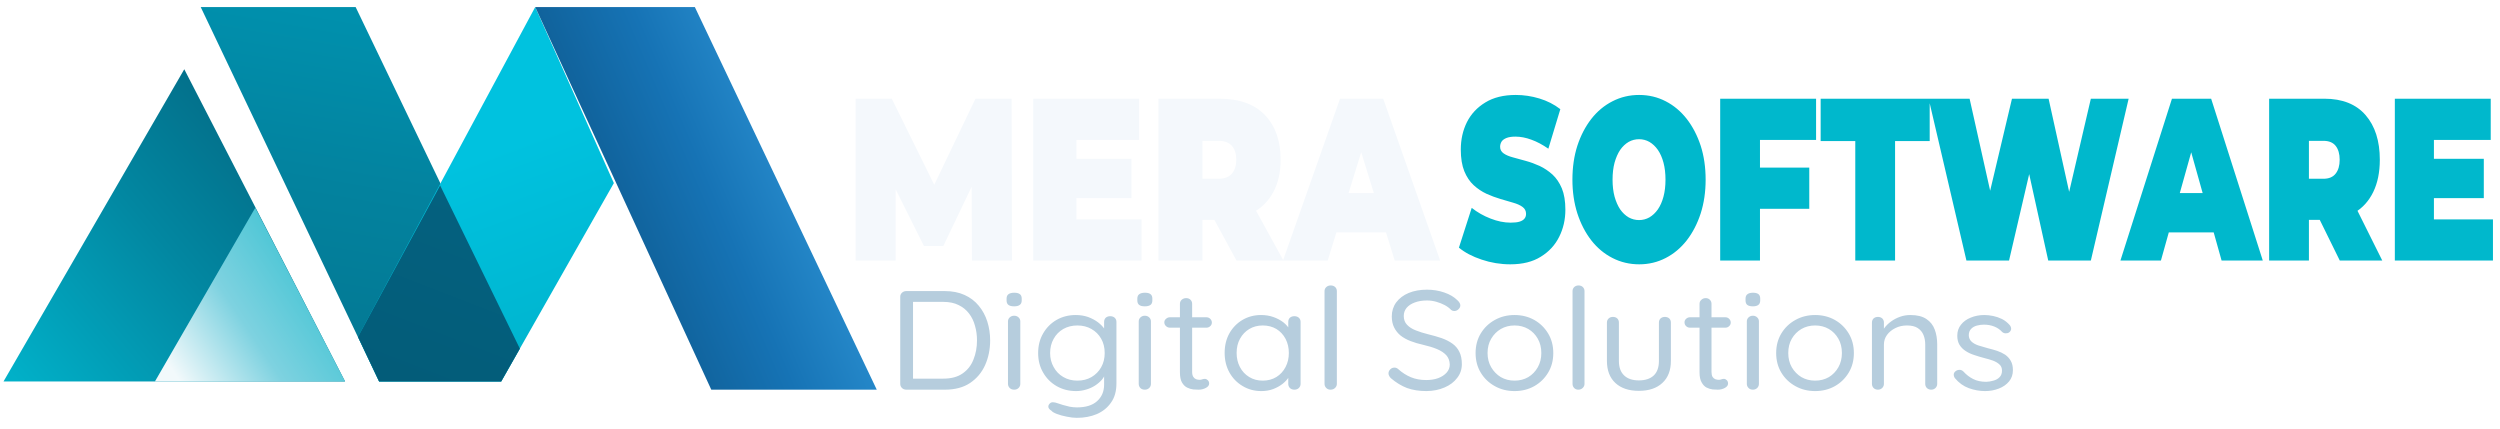
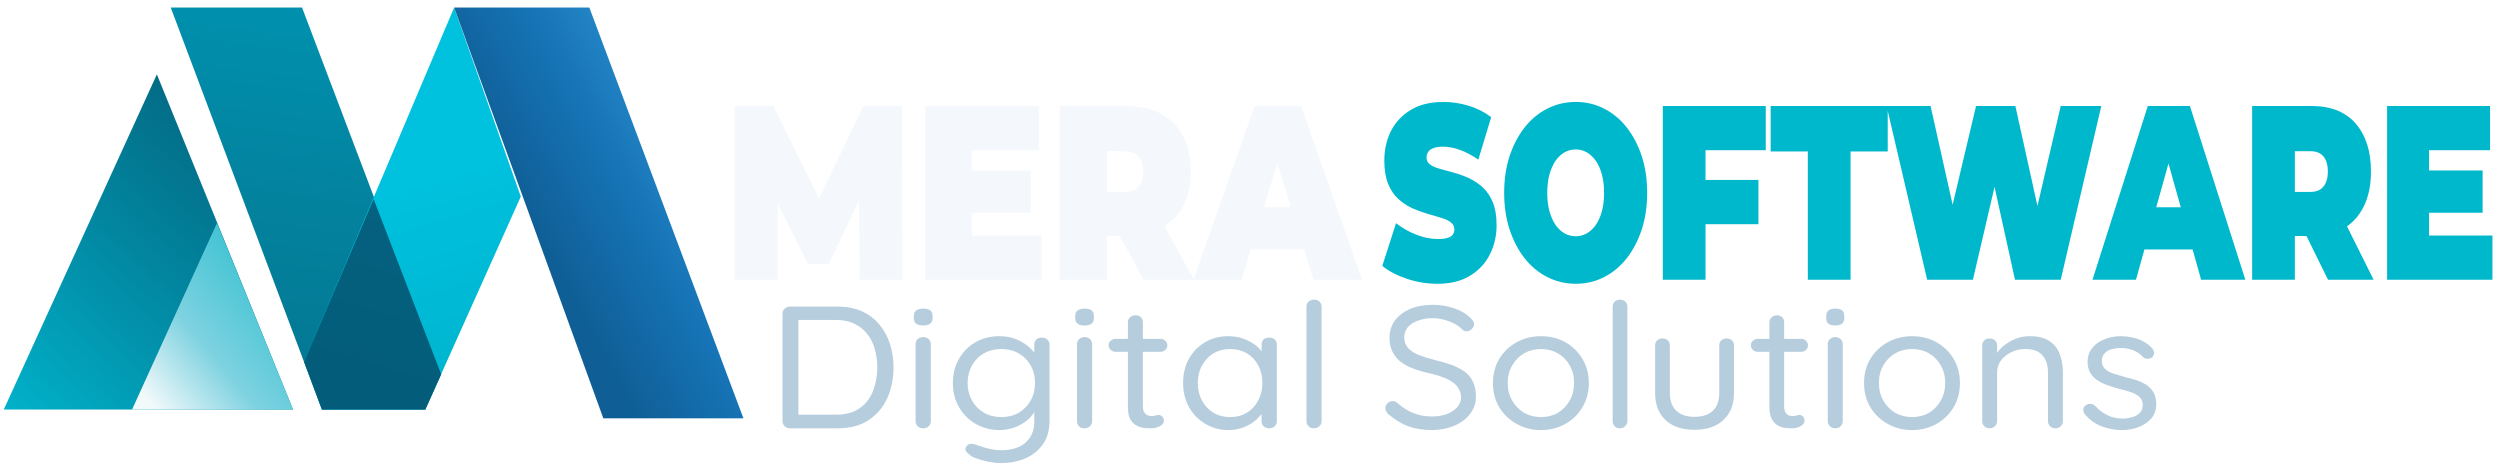
- <svg xmlns="http://www.w3.org/2000/svg" viewBox="0 180 2130 365" role="img" aria-label="Mera Software — Digital Solutions">
+ <svg xmlns="http://www.w3.org/2000/svg" viewBox="0 180 1984 377" role="img" aria-label="Mera Software — Digital Solutions">
  <defs>
-     <linearGradient id="a" gradientUnits="userSpaceOnUse" x1="10" y1="500" x2="250" y2="300">
+     <linearGradient id="a" gradientUnits="userSpaceOnUse" x1="8.5" y1="500" x2="197.9" y2="300">
      <stop offset="0" stop-color="#01b0c8" />
-       <stop offset=".55" stop-color="#0287a1" />
+       <stop offset="0.55" stop-color="#0287a1" />
      <stop offset="1" stop-color="#036a85" />
    </linearGradient>
-     <linearGradient id="p" gradientUnits="userSpaceOnUse" x1="150" y1="500" x2="285" y2="410">
+     <linearGradient id="p" gradientUnits="userSpaceOnUse" x1="119" y1="500" x2="225.5" y2="410">
      <stop offset="0" stop-color="#f2f9fb" />
-       <stop offset=".45" stop-color="#7ed2e0" />
+       <stop offset="0.45" stop-color="#7ed2e0" />
      <stop offset="1" stop-color="#3cc2d2" />
    </linearGradient>
-     <linearGradient id="b" gradientUnits="userSpaceOnUse" x1="300" y1="195" x2="250" y2="480">
+     <linearGradient id="b" gradientUnits="userSpaceOnUse" x1="237.3" y1="195" x2="197.9" y2="480">
      <stop offset="0" stop-color="#0090ad" />
-       <stop offset=".5" stop-color="#03829e" />
+       <stop offset="0.5" stop-color="#03829e" />
      <stop offset="1" stop-color="#037893" />
    </linearGradient>
-     <linearGradient id="c" gradientUnits="userSpaceOnUse" x1="390" y1="320" x2="450" y2="480">
+     <linearGradient id="c" gradientUnits="userSpaceOnUse" x1="308.3" y1="320" x2="355.7" y2="480">
      <stop offset="0" stop-color="#00c2df" />
      <stop offset="1" stop-color="#00b5cf" />
    </linearGradient>
-     <linearGradient id="o" gradientUnits="userSpaceOnUse" x1="390" y1="345" x2="330" y2="500">
+     <linearGradient id="o" gradientUnits="userSpaceOnUse" x1="308.3" y1="345" x2="261" y2="500">
      <stop offset="0" stop-color="#04617f" />
      <stop offset="1" stop-color="#035c79" />
    </linearGradient>
-     <linearGradient id="d" gradientUnits="userSpaceOnUse" x1="470" y1="262" x2="640" y2="190">
+     <linearGradient id="d" gradientUnits="userSpaceOnUse" x1="371.5" y1="262" x2="505.6" y2="190">
      <stop offset="0" stop-color="#0f5f96" />
-       <stop offset=".5" stop-color="#1673b5" />
+       <stop offset="0.5" stop-color="#1673b5" />
      <stop offset="1" stop-color="#2a8fd0" />
    </linearGradient>
  </defs>
-   <polygon points="157,239 3,505 294,505" fill="url(#a)" />
-   <polygon points="217.5,357 132,505 294,505" fill="url(#p)" />
-   <polygon points="171,186 303,186 442.9,477 427,505 323,505" fill="url(#b)" />
-   <polygon points="456,186 305,467 323,505 427,505 523,336" fill="url(#c)" />
-   <polygon points="375,338 305,467 323,505 427,505 442.9,477" fill="url(#o)" />
-   <polygon points="456,186 592,186 747,512 606,512" fill="url(#d)" />
-   <path fill="#f4f8fc" d="M729 402V264.1H759.8L804.2 354.1H788L831.1 264.1H861.9L862.2 402H828.1L827.8 327.9H833.2L803.7 389.6H787.2L756.4 327.9H763.1V402ZM880.3 402V264.1H970.5V299.2H917.1V366.9H972.6V402ZM914.6 348.8V315.3H964V348.8ZM987 402V264.1H1038.9Q1064.4 264.1 1077.8 278.1Q1091.1 292.1 1091.1 316.1Q1091.1 332.1 1084.9 343.6Q1078.7 355.1 1067.4 361.2Q1056 367.3 1040.5 367.3H1007.8L1024.5 348.2V402ZM1053.5 402 1026.2 351.8H1065.9L1093.5 402ZM1024.5 353.3 1007.8 332.3H1038.1Q1045.9 332.3 1049.6 327.9Q1053.3 323.6 1053.3 316.1Q1053.3 308.6 1049.6 304.3Q1045.9 300 1038.1 300H1007.8L1024.5 278.9ZM1093.1 402 1141.7 264.1H1178.5L1227 402H1188.3L1152.5 286.2H1167L1131.2 402ZM1122 378 1131.5 344.5H1182.6L1192.1 378Z" />
-   <path fill="#00b8cc" d="M1286.8 405.2Q1274.2 405.2 1262.4 401.2Q1250.6 397.3 1243 391L1253.9 357.1Q1261.1 362.8 1269.9 366.2Q1278.8 369.7 1287.1 369.7Q1292 369.7 1294.8 368.8Q1297.6 367.9 1298.9 366.2Q1300.2 364.6 1300.2 362.2Q1300.2 358.5 1297.2 356.3Q1294.2 354.1 1289.2 352.7Q1284.2 351.2 1278.3 349.5Q1272.5 347.8 1266.5 345.1Q1260.5 342.3 1255.6 337.8Q1250.6 333.2 1247.6 325.9Q1244.6 318.5 1244.6 307.4Q1244.6 294.6 1249.8 284.1Q1255.1 273.6 1265.5 267.3Q1275.9 260.9 1291.4 260.9Q1301.6 260.9 1311.5 263.9Q1321.5 266.9 1329.4 273L1319.2 306.7Q1311.7 301.5 1304.7 299Q1297.7 296.4 1291.1 296.4Q1286.3 296.4 1283.4 297.6Q1280.5 298.8 1279.3 300.7Q1278.1 302.7 1278.1 305.1Q1278.1 308.6 1281.1 310.7Q1284.1 312.8 1289.1 314.1Q1294 315.5 1300 317.1Q1305.9 318.7 1311.8 321.4Q1317.7 324.2 1322.7 328.7Q1327.6 333.2 1330.7 340.5Q1333.7 347.8 1333.7 358.7Q1333.7 371.3 1328.4 381.8Q1323.2 392.3 1312.8 398.7Q1302.5 405.2 1286.8 405.2ZM1396.6 405.2Q1384.3 405.2 1373.8 399.8Q1363.4 394.5 1355.8 384.8Q1348.2 375 1343.9 361.8Q1339.7 348.6 1339.7 333.1Q1339.7 317.3 1343.9 304.2Q1348.2 291.1 1355.8 281.3Q1363.4 271.6 1373.8 266.3Q1384.3 260.9 1396.5 260.9Q1408.8 260.9 1419.2 266.3Q1429.5 271.6 1437.1 281.3Q1444.7 291.1 1449 304.2Q1453.2 317.3 1453.2 333.1Q1453.2 348.6 1449 361.8Q1444.7 375 1437.1 384.8Q1429.5 394.5 1419.2 399.8Q1408.8 405.2 1396.6 405.2ZM1396.5 367.5Q1401.2 367.5 1405.3 365.2Q1409.4 362.8 1412.5 358.4Q1415.6 353.9 1417.3 347.5Q1419 341.1 1419 333.1Q1419 325 1417.3 318.6Q1415.6 312.2 1412.5 307.7Q1409.4 303.3 1405.3 300.9Q1401.2 298.6 1396.5 298.6Q1391.7 298.6 1387.6 300.9Q1383.5 303.3 1380.4 307.7Q1377.4 312.2 1375.6 318.6Q1373.9 325 1373.9 333.1Q1373.9 341.1 1375.6 347.5Q1377.4 353.9 1380.4 358.4Q1383.5 362.8 1387.6 365.2Q1391.7 367.5 1396.5 367.5ZM1465.6 402V264.1H1547.3V299.2H1499.5V402ZM1497.2 357.9V322.8H1541.5V357.9ZM1580.7 402V300.2H1551.2V264.1H1644.1V300.2H1614.6V402ZM1675.4 402 1643.2 264.1H1678.1L1704.1 380.5H1686.6L1714.2 264.1H1745.4L1771.1 380.5H1754.3L1781.4 264.1H1813.6L1781.4 402H1745.1L1724.1 306.7H1733.9L1711.7 402ZM1806.6 402 1850.5 264.1H1883.9L1927.9 402H1892.8L1860.3 286.2H1873.5L1841.1 402ZM1832.7 378 1841.4 344.5H1887.6L1896.2 378ZM1933.3 402V264.1H1980.3Q2003.4 264.1 2015.5 278.1Q2027.6 292.1 2027.6 316.1Q2027.6 332.1 2022 343.6Q2016.4 355.1 2006.1 361.2Q1995.8 367.3 1981.7 367.3H1952.1L1967.2 348.2V402ZM1993.5 402 1968.8 351.8H2004.7L2029.7 402ZM1967.2 353.3 1952.1 332.3H1979.6Q1986.6 332.3 1990 327.9Q1993.4 323.6 1993.4 316.1Q1993.4 308.6 1990 304.3Q1986.6 300 1979.6 300H1952.1L1967.2 278.9ZM2040.4 402V264.1H2122.1V299.2H2073.7V366.9H2124V402ZM2071.4 348.8V315.3H2116.2V348.8Z" />
-   <path fill="#b6cddd" d="M805 428Q814.5 428 821.8 431.3Q829.1 434.6 833.9 440.5Q838.8 446.4 841.2 454Q843.6 461.6 843.6 470Q843.6 481.5 839.3 491.1Q835 500.6 826.5 506.3Q818 512 805 512H772.2Q770 512 768.5 510.6Q767 509.1 767 507.1V432.8Q767 430.8 768.5 429.4Q770 428 772.2 428ZM803.7 502.6Q813.8 502.6 820.1 498.2Q826.5 493.8 829.4 486.3Q832.4 478.9 832.4 470Q832.4 463.5 830.7 457.6Q829.1 451.6 825.6 447.1Q822.1 442.5 816.7 439.9Q811.3 437.2 803.7 437.2H776.8L777.9 436.3V503.8L777.1 502.6ZM869.3 507.1Q869.3 509.1 867.8 510.6Q866.3 512 864.1 512Q861.7 512 860.3 510.6Q858.8 509.1 858.8 507.1V453.8Q858.8 451.8 860.3 450.4Q861.8 449 864.1 449Q866.3 449 867.8 450.4Q869.3 451.8 869.3 453.8ZM864.1 441Q860.8 441 859.2 439.8Q857.6 438.6 857.6 436V434.4Q857.6 431.8 859.3 430.6Q861 429.4 864.2 429.4Q867.3 429.4 868.9 430.6Q870.5 431.8 870.5 434.4V436Q870.5 438.6 868.8 439.8Q867.2 441 864.1 441ZM916.6 448.4Q922.2 448.4 927.1 450.1Q931.9 451.9 935.5 454.6Q939.1 457.4 941.1 460.4Q943.2 463.4 943.2 466L940.7 464.6V454.2Q940.7 452.1 942.1 450.7Q943.6 449.4 945.9 449.4Q948.2 449.4 949.7 450.7Q951.2 452.1 951.2 454.2V506.7Q951.2 516.6 946.6 523Q942.1 529.5 934.5 532.8Q926.9 536 917.5 536Q913.6 536 908.9 535Q904.1 534.1 900.5 532.7Q896.8 531.3 895.8 529.9Q893.8 528.7 893.3 527.2Q892.9 525.7 893.9 524.4Q895.1 522.7 897 522.7Q898.9 522.7 901.8 523.8Q903 524.1 905.5 525Q908.1 525.8 911.3 526.5Q914.5 527.1 917.6 527.1Q928.8 527.1 934.7 521.8Q940.7 516.4 940.7 507.7V496.5L942.1 497.1Q941.3 500.5 938.9 503.4Q936.5 506.2 933 508.5Q929.6 510.7 925.4 511.9Q921.2 513.2 916.8 513.2Q907.7 513.2 900.3 509Q893 504.8 888.8 497.5Q884.5 490.2 884.5 480.8Q884.5 471.3 888.8 464Q893 456.7 900.3 452.5Q907.5 448.4 916.6 448.4ZM917.9 457.3Q911.2 457.3 905.9 460.3Q900.6 463.4 897.7 468.7Q894.7 474 894.7 480.8Q894.7 487.4 897.7 492.7Q900.6 498.1 905.9 501.2Q911.2 504.3 917.9 504.3Q924.7 504.3 929.9 501.3Q935.2 498.2 938.2 492.9Q941.2 487.6 941.2 480.8Q941.2 473.8 938.2 468.6Q935.2 463.3 929.9 460.3Q924.7 457.3 917.9 457.3ZM980.6 507.1Q980.6 509.1 979.1 510.6Q977.6 512 975.4 512Q973 512 971.6 510.6Q970.2 509.1 970.2 507.1V453.8Q970.2 451.8 971.7 450.4Q973.2 449 975.4 449Q977.6 449 979.1 450.4Q980.6 451.8 980.6 453.8ZM975.4 441Q972.1 441 970.6 439.8Q969 438.6 969 436V434.4Q969 431.8 970.7 430.6Q972.4 429.4 975.5 429.4Q978.7 429.4 980.2 430.6Q981.8 431.8 981.8 434.4V436Q981.8 438.6 980.2 439.8Q978.5 441 975.4 441ZM996.9 450.3H1027.7Q1029.8 450.3 1031.1 451.6Q1032.5 453 1032.5 454.8Q1032.5 456.7 1031.1 457.9Q1029.8 459.2 1027.7 459.2H996.9Q994.9 459.2 993.5 457.9Q992 456.6 992 454.6Q992 452.8 993.5 451.6Q994.9 450.3 996.9 450.3ZM1010.6 434Q1012.9 434 1014.3 435.4Q1015.7 436.8 1015.7 438.8V496.8Q1015.7 499.6 1016.7 501.1Q1017.6 502.5 1019.1 503.1Q1020.6 503.6 1022 503.6Q1023.3 503.6 1024.3 503.2Q1025.3 502.8 1026.6 502.8Q1027.9 502.8 1029 503.9Q1030.2 505 1030.2 506.8Q1030.2 509 1027.4 510.5Q1024.6 512 1021.2 512Q1019.4 512 1016.7 511.8Q1014 511.5 1011.4 510.2Q1008.8 508.9 1007 505.8Q1005.3 502.8 1005.3 497.2V438.8Q1005.3 436.8 1006.8 435.4Q1008.4 434 1010.6 434ZM1102.8 449.4Q1105.1 449.4 1106.6 450.7Q1108.1 452.1 1108.1 454.2V507.1Q1108.1 509.1 1106.6 510.6Q1105.1 512 1102.8 512Q1100.5 512 1099 510.6Q1097.6 509.1 1097.6 507.1V495.7L1100.1 495.4Q1100.1 498.1 1098.1 501.2Q1096.2 504.3 1092.8 507Q1089.4 509.7 1084.7 511.5Q1080.1 513.2 1074.7 513.2Q1065.8 513.2 1058.7 508.9Q1051.6 504.7 1047.5 497.4Q1043.4 490 1043.4 480.7Q1043.4 471.2 1047.5 463.9Q1051.6 456.7 1058.7 452.5Q1065.8 448.4 1074.4 448.4Q1080.1 448.4 1084.9 450.1Q1089.7 451.8 1093.4 454.6Q1097 457.5 1099 461Q1101 464.5 1101 468L1097.6 467.2V454.2Q1097.6 452.1 1099 450.7Q1100.5 449.4 1102.8 449.4ZM1075.9 504.3Q1082.4 504.3 1087.5 501.2Q1092.5 498.1 1095.3 492.7Q1098.1 487.4 1098.1 480.7Q1098.1 474.1 1095.3 468.7Q1092.5 463.4 1087.5 460.3Q1082.4 457.3 1075.9 457.3Q1069.4 457.3 1064.4 460.3Q1059.4 463.3 1056.5 468.6Q1053.6 473.8 1053.6 480.7Q1053.6 487.4 1056.4 492.7Q1059.2 498.1 1064.3 501.2Q1069.3 504.3 1075.9 504.3ZM1139 507.1Q1139 509.1 1137.4 510.6Q1135.9 512 1133.6 512Q1131.4 512 1130 510.6Q1128.5 509.1 1128.5 507.1V428Q1128.5 426 1130 424.6Q1131.5 423.2 1133.8 423.2Q1136.1 423.2 1137.6 424.6Q1139 426 1139 428Z" />
-   <path fill="#b6cddd" d="M1215.4 513.2Q1206 513.2 1198.8 510.6Q1191.7 507.9 1185 502.2Q1184.1 501.3 1183.6 500.3Q1183 499.3 1183 498.1Q1183 496.2 1184.5 494.7Q1185.9 493.2 1188.1 493.2Q1189.9 493.2 1191.3 494.5Q1196.3 499 1202.1 501.4Q1207.9 503.8 1215.1 503.8Q1220.8 503.8 1225.3 502.2Q1229.8 500.5 1232.5 497.5Q1235.2 494.5 1235.2 490.5Q1235 485.7 1232.2 482.6Q1229.3 479.5 1224.3 477.4Q1219.2 475.3 1212.6 473.8Q1206.7 472.5 1201.8 470.6Q1196.9 468.7 1193.3 465.9Q1189.8 463 1187.8 459Q1185.8 455 1185.8 449.6Q1185.8 442.8 1189.6 437.6Q1193.5 432.4 1200.2 429.6Q1207 426.8 1215.8 426.8Q1223.6 426.8 1230.5 429.2Q1237.5 431.6 1241.7 435.8Q1244.2 438.1 1244.2 440.2Q1244.2 442 1242.6 443.5Q1241 445 1239 445Q1237.6 445 1236.4 444.1Q1234.3 441.8 1231 440Q1227.6 438.2 1223.7 437.1Q1219.7 436 1215.8 436Q1209.9 436 1205.4 437.7Q1201 439.3 1198.5 442.2Q1196 445.2 1196 449.2Q1196 453.8 1198.8 456.7Q1201.6 459.7 1206.3 461.5Q1211.1 463.4 1216.8 464.8Q1223 466.3 1228.3 468.1Q1233.6 470 1237.5 472.8Q1241.3 475.5 1243.4 479.8Q1245.5 484 1245.5 490.3Q1245.5 496.9 1241.5 502Q1237.6 507.2 1230.8 510.1Q1223.9 513.1 1215.4 513.2ZM1323.4 480.8Q1323.4 490.2 1319 497.5Q1314.6 504.8 1307.2 509Q1299.7 513.2 1290.4 513.2Q1281.1 513.2 1273.6 509Q1266 504.8 1261.6 497.5Q1257.2 490.2 1257.2 480.8Q1257.2 471.4 1261.6 464.1Q1266 456.8 1273.6 452.6Q1281.1 448.4 1290.4 448.4Q1299.7 448.4 1307.2 452.6Q1314.6 456.8 1319 464.1Q1323.4 471.4 1323.4 480.8ZM1313.2 480.8Q1313.2 473.8 1310.2 468.6Q1307.2 463.3 1302.1 460.3Q1296.9 457.3 1290.4 457.3Q1283.9 457.3 1278.7 460.3Q1273.6 463.3 1270.5 468.6Q1267.4 473.8 1267.4 480.8Q1267.4 487.6 1270.5 492.9Q1273.6 498.2 1278.7 501.3Q1283.9 504.3 1290.4 504.3Q1296.9 504.3 1302.1 501.3Q1307.2 498.2 1310.2 492.9Q1313.2 487.6 1313.2 480.8ZM1350 507.1Q1350 509.1 1348.4 510.6Q1346.9 512 1344.7 512Q1342.6 512 1341.2 510.6Q1339.8 509.1 1339.8 507.1V428Q1339.8 426 1341.2 424.6Q1342.7 423.2 1344.9 423.2Q1347.2 423.2 1348.6 424.6Q1350 426 1350 428ZM1418.5 450Q1420.7 450 1422.2 451.3Q1423.6 452.7 1423.6 454.8V487.5Q1423.6 499.6 1416.3 506.3Q1409.1 513 1396.3 513Q1383.5 513 1376.3 506.3Q1369.1 499.6 1369.1 487.5V454.8Q1369.1 452.7 1370.6 451.3Q1372 450 1374.2 450Q1376.5 450 1377.9 451.3Q1379.3 452.7 1379.3 454.8V487.5Q1379.3 495.7 1383.8 499.9Q1388.2 504.1 1396.3 504.1Q1404.5 504.1 1409 499.9Q1413.4 495.7 1413.4 487.5V454.8Q1413.4 452.7 1414.8 451.3Q1416.3 450 1418.5 450ZM1439.9 450.3H1469.9Q1471.9 450.3 1473.2 451.6Q1474.6 453 1474.6 454.8Q1474.6 456.7 1473.2 457.9Q1471.9 459.2 1469.9 459.2H1439.9Q1438 459.2 1436.6 457.9Q1435.2 456.6 1435.2 454.6Q1435.2 452.8 1436.6 451.6Q1438 450.3 1439.9 450.3ZM1453.3 434Q1455.4 434 1456.8 435.4Q1458.2 436.8 1458.2 438.8V496.8Q1458.2 499.6 1459.1 501.1Q1460 502.5 1461.5 503.1Q1463 503.6 1464.4 503.6Q1465.6 503.6 1466.6 503.2Q1467.6 502.8 1468.8 502.8Q1470.1 502.8 1471.2 503.9Q1472.3 505 1472.3 506.8Q1472.3 509 1469.6 510.5Q1466.9 512 1463.6 512Q1461.8 512 1459.2 511.8Q1456.6 511.5 1454 510.2Q1451.5 508.9 1449.8 505.8Q1448 502.8 1448 497.2V438.8Q1448 436.8 1449.6 435.4Q1451.1 434 1453.3 434ZM1498.6 507.1Q1498.6 509.1 1497.1 510.6Q1495.6 512 1493.5 512Q1491.2 512 1489.8 510.6Q1488.3 509.1 1488.3 507.1V453.8Q1488.3 451.8 1489.8 450.4Q1491.3 449 1493.5 449Q1495.6 449 1497.1 450.4Q1498.6 451.8 1498.6 453.8ZM1493.5 441Q1490.3 441 1488.7 439.8Q1487.2 438.6 1487.2 436V434.4Q1487.2 431.8 1488.9 430.6Q1490.5 429.4 1493.6 429.4Q1496.6 429.4 1498.2 430.6Q1499.7 431.8 1499.7 434.4V436Q1499.7 438.6 1498.1 439.8Q1496.5 441 1493.5 441ZM1579.5 480.8Q1579.5 490.2 1575.1 497.5Q1570.7 504.8 1563.3 509Q1555.8 513.2 1546.5 513.2Q1537.2 513.2 1529.7 509Q1522.1 504.8 1517.7 497.5Q1513.3 490.2 1513.3 480.8Q1513.3 471.4 1517.7 464.1Q1522.1 456.8 1529.7 452.6Q1537.2 448.4 1546.5 448.4Q1555.8 448.4 1563.3 452.6Q1570.7 456.8 1575.1 464.1Q1579.5 471.4 1579.5 480.8ZM1569.3 480.8Q1569.3 473.8 1566.3 468.6Q1563.3 463.3 1558.2 460.3Q1553 457.3 1546.5 457.3Q1540 457.3 1534.8 460.3Q1529.7 463.3 1526.6 468.6Q1523.6 473.8 1523.6 480.8Q1523.6 487.6 1526.6 492.9Q1529.7 498.2 1534.8 501.3Q1540 504.3 1546.5 504.3Q1553 504.3 1558.2 501.3Q1563.3 498.2 1566.3 492.9Q1569.3 487.6 1569.3 480.8ZM1627.6 448.4Q1636.3 448.4 1641.3 451.8Q1646.3 455.1 1648.4 460.8Q1650.5 466.4 1650.5 473.4V507.1Q1650.5 509.1 1649 510.6Q1647.5 512 1645.4 512Q1643.2 512 1641.7 510.6Q1640.3 509.1 1640.3 507.1V473.6Q1640.3 469 1638.8 465.4Q1637.3 461.7 1633.9 459.5Q1630.6 457.3 1624.7 457.3Q1619.3 457.3 1614.9 459.5Q1610.4 461.7 1607.7 465.4Q1605.1 469 1605.1 473.6V507.1Q1605.1 509.1 1603.6 510.6Q1602.1 512 1600 512Q1597.8 512 1596.3 510.6Q1594.9 509.1 1594.9 507.1V454.8Q1594.9 452.7 1596.3 451.3Q1597.8 450 1600 450Q1602.2 450 1603.7 451.3Q1605.1 452.7 1605.1 454.8V463.3L1602.5 465.9Q1603.1 462.8 1605.4 459.6Q1607.7 456.4 1611.2 453.9Q1614.6 451.4 1618.8 449.9Q1623 448.4 1627.6 448.4ZM1665.6 502.2Q1664.5 500.6 1664.6 498.9Q1664.7 497.1 1666.8 495.8Q1668.1 495 1669.8 495.1Q1671.5 495.2 1672.9 496.6Q1676.5 500.6 1681.1 502.9Q1685.7 505.3 1692.3 505.3Q1695.4 505.2 1698.4 504.3Q1701.5 503.5 1703.6 501.4Q1705.7 499.3 1705.7 495.8Q1705.7 492.4 1703.5 490.5Q1701.4 488.5 1697.9 487.2Q1694.5 486 1690.4 485Q1686.2 483.9 1682.1 482.5Q1678 481.2 1674.8 479.1Q1671.5 477 1669.5 473.8Q1667.6 470.6 1667.6 466Q1667.6 460.6 1670.7 456.7Q1673.8 452.7 1679.1 450.6Q1684.4 448.4 1690.6 448.4Q1694.2 448.4 1698.1 449.2Q1702 450 1705.7 451.8Q1709.4 453.7 1712.2 456.9Q1713.3 458.1 1713.5 459.9Q1713.6 461.7 1711.8 463.2Q1710.4 464.1 1708.7 464Q1707 463.9 1705.8 462.8Q1703.1 459.8 1699.1 458.2Q1695.1 456.6 1690.3 456.6Q1687.2 456.6 1684.3 457.4Q1681.3 458.2 1679.4 460.2Q1677.4 462.2 1677.4 465.7Q1677.5 468.9 1679.7 471Q1681.8 473 1685.5 474.3Q1689.2 475.5 1693.7 476.7Q1697.8 477.7 1701.5 478.9Q1705.3 480.2 1708.4 482.2Q1711.4 484.3 1713.2 487.5Q1715 490.6 1715 495.4Q1715 501 1711.7 505Q1708.4 509 1702.9 511.1Q1697.5 513.2 1691.3 513.2Q1684.3 513.2 1677.4 510.7Q1670.6 508.2 1665.6 502.2Z" />
+   <polygon points="124.5,239 3,505 232.6,505" fill="url(#a)" />
+   <polygon points="172.2,357 104.8,505 232.6,505" fill="url(#p)" />
+   <polygon points="135.5,186 239.7,186 350.1,477 337.5,505 255.5,505" fill="url(#b)" />
+   <polygon points="360.4,186 241.3,467 255.5,505 337.5,505 413.3,336" fill="url(#c)" />
+   <polygon points="296.5,338 241.3,467 255.5,505 337.5,505 350.1,477" fill="url(#o)" />
+   <polygon points="360.4,186 467.7,186 590,512 478.8,512" fill="url(#d)" />
+   <path fill="#f4f8fc" d="M583 402V264.1H613.8L658.2 354.1H642L685.1 264.1H715.9L716.2 402H682.1L681.8 327.9H687.2L657.7 389.6H641.2L610.4 327.9H617.1V402ZM734.3 402V264.1H824.5V299.2H771.1V366.9H826.6V402ZM768.6 348.8V315.3H818V348.8ZM841 402V264.1H892.9Q918.4 264.1 931.8 278.1Q945.1 292.1 945.1 316.1Q945.1 332.1 938.9 343.6Q932.7 355.1 921.4 361.2Q910 367.3 894.5 367.3H861.8L878.5 348.2V402ZM907.5 402 880.2 351.8H919.9L947.5 402ZM878.5 353.3 861.8 332.3H892.1Q899.9 332.3 903.6 327.9Q907.3 323.6 907.3 316.1Q907.3 308.6 903.6 304.3Q899.9 300 892.1 300H861.8L878.5 278.9ZM947.1 402 995.7 264.1H1032.5L1081 402H1042.3L1006.5 286.2H1021L985.2 402ZM976 378 985.5 344.5H1036.6L1046.1 378Z" />
+   <path fill="#00b8cc" d="M1140.8 405.2Q1128.2 405.2 1116.4 401.2Q1104.6 397.3 1097 391L1107.9 357.1Q1115.1 362.8 1123.9 366.2Q1132.8 369.7 1141.1 369.7Q1146 369.7 1148.8 368.8Q1151.6 367.9 1152.9 366.2Q1154.2 364.6 1154.2 362.2Q1154.2 358.5 1151.2 356.3Q1148.2 354.1 1143.2 352.7Q1138.2 351.2 1132.3 349.5Q1126.5 347.8 1120.5 345.1Q1114.5 342.3 1109.6 337.8Q1104.6 333.2 1101.6 325.9Q1098.6 318.5 1098.6 307.4Q1098.6 294.6 1103.8 284.1Q1109.1 273.6 1119.5 267.3Q1129.9 260.9 1145.4 260.9Q1155.6 260.9 1165.5 263.9Q1175.5 266.9 1183.4 273L1173.2 306.7Q1165.7 301.5 1158.7 299Q1151.7 296.4 1145.1 296.4Q1140.3 296.4 1137.4 297.6Q1134.5 298.8 1133.3 300.7Q1132.1 302.7 1132.1 305.1Q1132.1 308.6 1135.1 310.7Q1138.1 312.8 1143.1 314.1Q1148 315.5 1154 317.1Q1159.9 318.7 1165.8 321.4Q1171.7 324.2 1176.7 328.7Q1181.6 333.2 1184.7 340.5Q1187.7 347.8 1187.7 358.7Q1187.7 371.3 1182.4 381.8Q1177.2 392.3 1166.8 398.7Q1156.5 405.2 1140.8 405.2ZM1250.6 405.2Q1238.3 405.2 1227.8 399.8Q1217.4 394.5 1209.8 384.8Q1202.2 375 1197.9 361.8Q1193.7 348.6 1193.7 333.1Q1193.7 317.3 1197.9 304.2Q1202.2 291.1 1209.8 281.3Q1217.4 271.6 1227.8 266.3Q1238.3 260.9 1250.5 260.9Q1262.8 260.9 1273.2 266.3Q1283.5 271.6 1291.1 281.3Q1298.7 291.1 1303 304.2Q1307.2 317.3 1307.2 333.1Q1307.2 348.6 1303 361.8Q1298.7 375 1291.1 384.8Q1283.5 394.5 1273.2 399.8Q1262.8 405.2 1250.6 405.2ZM1250.5 367.5Q1255.2 367.5 1259.3 365.2Q1263.4 362.8 1266.5 358.4Q1269.6 353.9 1271.3 347.5Q1273 341.1 1273 333.1Q1273 325 1271.3 318.6Q1269.6 312.2 1266.5 307.7Q1263.4 303.3 1259.3 300.9Q1255.2 298.6 1250.5 298.6Q1245.7 298.6 1241.6 300.9Q1237.5 303.3 1234.4 307.7Q1231.4 312.2 1229.6 318.6Q1227.9 325 1227.9 333.1Q1227.9 341.1 1229.6 347.5Q1231.4 353.9 1234.4 358.4Q1237.5 362.8 1241.6 365.2Q1245.7 367.5 1250.5 367.5ZM1319.6 402V264.1H1401.3V299.2H1353.5V402ZM1351.2 357.9V322.8H1395.5V357.9ZM1434.7 402V300.2H1405.2V264.1H1498.1V300.2H1468.6V402ZM1529.4 402 1497.2 264.1H1532.1L1558.1 380.5H1540.6L1568.2 264.1H1599.4L1625.1 380.5H1608.3L1635.4 264.1H1667.6L1635.4 402H1599.1L1578.1 306.7H1587.9L1565.7 402ZM1660.6 402 1704.5 264.1H1737.9L1781.9 402H1746.8L1714.3 286.2H1727.5L1695.1 402ZM1686.7 378 1695.4 344.5H1741.6L1750.2 378ZM1787.3 402V264.1H1834.3Q1857.4 264.1 1869.5 278.1Q1881.6 292.1 1881.6 316.1Q1881.6 332.1 1876 343.6Q1870.4 355.1 1860.1 361.2Q1849.8 367.3 1835.7 367.3H1806.1L1821.2 348.2V402ZM1847.5 402 1822.8 351.8H1858.7L1883.7 402ZM1821.2 353.3 1806.1 332.3H1833.6Q1840.6 332.3 1844 327.9Q1847.4 323.6 1847.4 316.1Q1847.4 308.6 1844 304.3Q1840.6 300 1833.6 300H1806.1L1821.2 278.9ZM1894.4 402V264.1H1976.1V299.2H1927.7V366.9H1978V402ZM1925.4 348.8V315.3H1970.2V348.8Z" />
+   <path fill="#b6cddd" d="M664.7 423.3Q675.7 423.3 684.1 427.1Q692.5 430.9 698 437.7Q703.6 444.5 706.4 453.2Q709.1 461.9 709.1 471.6Q709.1 484.8 704.2 495.9Q699.2 506.8 689.5 513.3Q679.7 519.9 664.7 519.9H627Q624.5 519.9 622.8 518.3Q621 516.6 621 514.3V428.8Q621 426.5 622.8 424.9Q624.5 423.3 627 423.3ZM663.2 509.1Q674.9 509.1 682.1 504Q689.5 499 692.8 490.3Q696.2 481.8 696.2 471.6Q696.2 464.1 694.3 457.3Q692.5 450.4 688.4 445.3Q684.4 440 678.2 437Q672 433.9 663.2 433.9H632.3L633.6 432.8V510.5L632.7 509.1ZM738.7 514.3Q738.7 516.6 737 518.3Q735.2 519.9 732.7 519.9Q729.9 519.9 728.3 518.3Q726.6 516.6 726.6 514.3V453Q726.6 450.7 728.3 449.1Q730.1 447.5 732.7 447.5Q735.2 447.5 737 449.1Q738.7 450.7 738.7 453ZM732.7 438.3Q728.9 438.3 727.1 436.9Q725.2 435.5 725.2 432.5V430.7Q725.2 427.7 727.2 426.3Q729.1 424.9 732.8 424.9Q736.4 424.9 738.2 426.3Q740.1 427.7 740.1 430.7V432.5Q740.1 435.5 738.1 436.9Q736.3 438.3 732.7 438.3ZM793.1 446.8Q799.5 446.8 805.2 448.7Q810.7 450.8 814.8 453.9Q819 457.1 821.3 460.6Q823.7 464 823.7 467L820.8 465.4V453.4Q820.8 451 822.4 449.4Q824.1 447.9 826.8 447.9Q829.4 447.9 831.1 449.4Q832.9 451 832.9 453.4V513.8Q832.9 525.2 827.6 532.6Q822.4 540 813.7 543.8Q804.9 547.5 794.1 547.5Q789.6 547.5 784.2 546.4Q778.7 545.3 774.6 543.7Q770.3 542.1 769.2 540.5Q766.9 539.1 766.3 537.4Q765.8 535.7 767 534.2Q768.4 532.2 770.5 532.2Q772.7 532.2 776.1 533.5Q777.4 533.8 780.3 534.9Q783.3 535.8 787 536.6Q790.7 537.3 794.2 537.3Q807.1 537.3 813.9 531.2Q820.8 525 820.8 515V502.1L822.4 502.8Q821.5 506.7 818.7 510Q816 513.2 811.9 515.9Q808 518.4 803.2 519.8Q798.4 521.3 793.3 521.3Q782.8 521.3 774.3 516.4Q765.9 511.6 761.1 503.2Q756.2 494.8 756.2 484Q756.2 473.1 761.1 464.7Q765.9 456.3 774.3 451.5Q782.6 446.8 793.1 446.8ZM794.6 457Q786.9 457 780.8 460.4Q774.7 464 771.3 470.1Q767.9 476.2 767.9 484Q767.9 491.6 771.3 497.7Q774.7 503.9 780.8 507.5Q786.9 511 794.6 511Q802.4 511 808.4 507.6Q814.5 504 817.9 497.9Q821.4 491.8 821.4 484Q821.4 476 817.9 470Q814.5 463.9 808.4 460.4Q802.4 457 794.6 457ZM866.7 514.3Q866.7 516.6 865 518.3Q863.2 519.9 860.7 519.9Q857.9 519.9 856.3 518.3Q854.7 516.6 854.7 514.3V453Q854.7 450.7 856.4 449.1Q858.2 447.5 860.7 447.5Q863.2 447.5 865 449.1Q866.7 450.7 866.7 453ZM860.7 438.3Q856.9 438.3 855.2 436.9Q853.3 435.5 853.3 432.5V430.7Q853.3 427.7 855.3 426.3Q857.2 424.9 860.8 424.9Q864.5 424.9 866.2 426.3Q868.1 427.7 868.1 430.7V432.5Q868.1 435.5 866.2 436.9Q864.3 438.3 860.7 438.3ZM885.4 448.9H920.8Q923.3 448.9 924.8 450.4Q926.4 452.1 926.4 454.1Q926.4 456.3 924.8 457.7Q923.3 459.2 920.8 459.2H885.4Q883.1 459.2 881.5 457.7Q879.8 456.2 879.8 453.9Q879.8 451.8 881.5 450.4Q883.1 448.9 885.4 448.9ZM901.2 430.2Q903.8 430.2 905.4 431.8Q907 433.4 907 435.7V502.4Q907 505.6 908.2 507.4Q909.2 509 911 509.7Q912.7 510.2 914.3 510.2Q915.8 510.2 916.9 509.8Q918.1 509.3 919.6 509.3Q921.1 509.3 922.3 510.6Q923.7 511.9 923.7 513.9Q923.7 516.4 920.5 518.2Q917.3 519.9 913.4 519.9Q911.3 519.9 908.2 519.7Q905.1 519.3 902.1 517.8Q899.1 516.3 897 512.8Q895.1 509.3 895.1 502.9V435.7Q895.1 433.4 896.8 431.8Q898.6 430.2 901.2 430.2ZM1007.2 447.9Q1009.9 447.9 1011.6 449.4Q1013.3 451 1013.3 453.4V514.3Q1013.3 516.6 1011.6 518.3Q1009.9 519.9 1007.2 519.9Q1004.6 519.9 1002.8 518.3Q1001.2 516.6 1001.2 514.3V501.2L1004.1 500.8Q1004.1 503.9 1001.8 507.5Q999.6 511 995.7 514.2Q991.8 517.3 986.4 519.3Q981.1 521.3 974.9 521.3Q964.7 521.3 956.5 516.3Q948.3 511.5 943.6 503.1Q938.9 494.6 938.9 483.9Q938.9 473 943.6 464.6Q948.3 456.3 956.5 451.5Q964.7 446.8 974.5 446.8Q981.1 446.8 986.6 448.7Q992.1 450.7 996.4 453.9Q1000.5 457.2 1002.8 461.3Q1005.1 465.3 1005.1 469.3L1001.2 468.4V453.4Q1001.2 451 1002.8 449.4Q1004.6 447.9 1007.2 447.9ZM976.3 511Q983.7 511 989.6 507.5Q995.4 503.9 998.6 497.7Q1001.8 491.6 1001.8 483.9Q1001.8 476.3 998.6 470.1Q995.4 464 989.6 460.4Q983.7 457 976.3 457Q968.8 457 963 460.4Q957.3 463.9 954 470Q950.6 476 950.6 483.9Q950.6 491.6 953.8 497.7Q957.1 503.9 962.9 507.5Q968.7 511 976.3 511ZM1048.8 514.3Q1048.8 516.6 1047 518.3Q1045.3 519.9 1042.6 519.9Q1040.1 519.9 1038.5 518.3Q1036.8 516.6 1036.8 514.3V423.3Q1036.8 421 1038.5 419.4Q1040.2 417.8 1042.9 417.8Q1045.5 417.8 1047.2 419.4Q1048.8 421 1048.8 423.3Z" />
+   <path fill="#b6cddd" d="M1136.7 521.3Q1125.9 521.3 1117.6 518.3Q1109.4 515.2 1101.7 508.6Q1100.7 507.6 1100.1 506.4Q1099.4 505.3 1099.4 503.9Q1099.4 501.7 1101.2 500Q1102.8 498.3 1105.3 498.3Q1107.4 498.3 1109 499.8Q1114.7 505 1121.4 507.7Q1128.1 510.5 1136.4 510.5Q1142.9 510.5 1148.1 508.6Q1153.3 506.7 1156.4 503.2Q1159.5 499.8 1159.5 495.2Q1159.2 489.7 1156 486.1Q1152.7 482.5 1146.9 480.1Q1141.1 477.7 1133.5 476Q1126.7 474.5 1121.1 472.3Q1115.4 470.1 1111.3 466.9Q1107.3 463.6 1105 459Q1102.7 454.4 1102.7 448.1Q1102.7 440.3 1107 434.3Q1111.5 428.4 1119.2 425.1Q1127 421.9 1137.2 421.9Q1146.1 421.9 1154.1 424.7Q1162.1 427.4 1166.9 432.3Q1169.8 434.9 1169.8 437.3Q1169.8 439.4 1168 441.1Q1166.1 442.9 1163.8 442.9Q1162.2 442.9 1160.8 441.8Q1158.4 439.2 1154.6 437.1Q1150.7 435 1146.2 433.8Q1141.6 432.5 1137.2 432.5Q1130.4 432.5 1125.2 434.5Q1120.1 436.3 1117.3 439.6Q1114.4 443.1 1114.4 447.7Q1114.4 453 1117.6 456.3Q1120.8 459.8 1126.2 461.8Q1131.8 464 1138.3 465.6Q1145.4 467.3 1151.5 469.4Q1157.6 471.6 1162.1 474.8Q1166.5 477.9 1168.9 482.9Q1171.3 487.7 1171.3 494.9Q1171.3 502.5 1166.7 508.4Q1162.2 514.4 1154.4 517.7Q1146.5 521.2 1136.7 521.3ZM1260.9 484Q1260.9 494.8 1255.8 503.2Q1250.8 511.6 1242.3 516.4Q1233.6 521.3 1222.9 521.3Q1212.3 521.3 1203.6 516.4Q1194.9 511.6 1189.8 503.2Q1184.8 494.8 1184.8 484Q1184.8 473.2 1189.8 464.8Q1194.9 456.4 1203.6 451.6Q1212.3 446.8 1222.9 446.8Q1233.6 446.8 1242.3 451.6Q1250.8 456.4 1255.8 464.8Q1260.9 473.2 1260.9 484ZM1249.2 484Q1249.2 476 1245.7 470Q1242.3 463.9 1236.4 460.4Q1230.4 457 1222.9 457Q1215.5 457 1209.5 460.4Q1203.6 463.9 1200.1 470Q1196.5 476 1196.5 484Q1196.5 491.8 1200.1 497.9Q1203.6 504 1209.5 507.6Q1215.5 511 1222.9 511Q1230.4 511 1236.4 507.6Q1242.3 504 1245.7 497.9Q1249.2 491.8 1249.2 484ZM1291.5 514.3Q1291.5 516.6 1289.6 518.3Q1287.9 519.9 1285.4 519.9Q1283 519.9 1281.4 518.3Q1279.8 516.6 1279.8 514.3V423.3Q1279.8 421 1281.4 419.4Q1283.1 417.8 1285.6 417.8Q1288.3 417.8 1289.9 419.4Q1291.5 421 1291.5 423.3ZM1370.3 448.6Q1372.8 448.6 1374.5 450.1Q1376.1 451.7 1376.1 454.1V491.7Q1376.1 505.6 1367.7 513.3Q1359.5 521.1 1344.7 521.1Q1330 521.1 1321.7 513.3Q1313.5 505.6 1313.5 491.7V454.1Q1313.5 451.7 1315.2 450.1Q1316.8 448.6 1319.3 448.6Q1322 448.6 1323.6 450.1Q1325.2 451.7 1325.2 454.1V491.7Q1325.2 501.2 1330.4 506Q1335.4 510.8 1344.7 510.8Q1354.2 510.8 1359.3 506Q1364.4 501.2 1364.4 491.7V454.1Q1364.4 451.7 1366 450.1Q1367.7 448.6 1370.3 448.6ZM1394.9 448.9H1429.4Q1431.7 448.9 1433.2 450.4Q1434.8 452.1 1434.8 454.1Q1434.8 456.3 1433.2 457.7Q1431.7 459.2 1429.4 459.2H1394.9Q1392.7 459.2 1391.1 457.7Q1389.5 456.2 1389.5 453.9Q1389.5 451.8 1391.1 450.4Q1392.7 448.9 1394.9 448.9ZM1410.3 430.2Q1412.7 430.2 1414.3 431.8Q1415.9 433.4 1415.9 435.7V502.4Q1415.9 505.6 1417 507.4Q1418 509 1419.7 509.7Q1421.4 510.2 1423 510.2Q1424.4 510.2 1425.6 509.8Q1426.7 509.3 1428.1 509.3Q1429.6 509.3 1430.9 510.6Q1432.1 511.9 1432.1 513.9Q1432.1 516.4 1429 518.2Q1425.9 519.9 1422.1 519.9Q1420.1 519.9 1417.1 519.7Q1414.1 519.3 1411.1 517.8Q1408.2 516.3 1406.3 512.8Q1404.2 509.3 1404.2 502.9V435.7Q1404.2 433.4 1406 431.8Q1407.8 430.2 1410.3 430.2ZM1462.4 514.3Q1462.4 516.6 1460.7 518.3Q1458.9 519.9 1456.5 519.9Q1453.9 519.9 1452.3 518.3Q1450.5 516.6 1450.5 514.3V453Q1450.5 450.7 1452.3 449.1Q1454 447.5 1456.5 447.5Q1458.9 447.5 1460.7 449.1Q1462.4 450.7 1462.4 453ZM1456.5 438.3Q1452.8 438.3 1451 436.9Q1449.3 435.5 1449.3 432.5V430.7Q1449.3 427.7 1451.2 426.3Q1453.1 424.9 1456.6 424.9Q1460.1 424.9 1461.9 426.3Q1463.6 427.7 1463.6 430.7V432.5Q1463.6 435.5 1461.8 436.9Q1460 438.3 1456.5 438.3ZM1555.4 484Q1555.4 494.8 1550.4 503.2Q1545.3 511.6 1536.8 516.4Q1528.2 521.3 1517.5 521.3Q1506.8 521.3 1498.1 516.4Q1489.4 511.6 1484.3 503.2Q1479.3 494.8 1479.3 484Q1479.3 473.2 1484.3 464.8Q1489.4 456.4 1498.1 451.6Q1506.8 446.8 1517.5 446.8Q1528.2 446.8 1536.8 451.6Q1545.3 456.4 1550.4 464.8Q1555.4 473.2 1555.4 484ZM1543.7 484Q1543.7 476 1540.2 470Q1536.8 463.9 1530.9 460.4Q1524.9 457 1517.5 457Q1510 457 1504 460.4Q1498.1 463.9 1494.6 470Q1491.1 476 1491.1 484Q1491.1 491.8 1494.6 497.9Q1498.1 504 1504 507.6Q1510 511 1517.5 511Q1524.9 511 1530.9 507.6Q1536.8 504 1540.2 497.9Q1543.7 491.8 1543.7 484ZM1610.7 446.8Q1620.7 446.8 1626.5 450.7Q1632.2 454.5 1634.6 461Q1637.1 467.5 1637.1 475.5V514.3Q1637.1 516.6 1635.3 518.3Q1633.6 519.9 1631.2 519.9Q1628.7 519.9 1626.9 518.3Q1625.3 516.6 1625.3 514.3V475.7Q1625.3 470.5 1623.6 466.3Q1621.9 462.1 1618 459.5Q1614.2 457 1607.4 457Q1601.2 457 1596.1 459.5Q1590.9 462.1 1587.8 466.3Q1584.9 470.5 1584.9 475.7V514.3Q1584.9 516.6 1583.1 518.3Q1581.4 519.9 1579 519.9Q1576.5 519.9 1574.7 518.3Q1573.1 516.6 1573.1 514.3V454.1Q1573.1 451.7 1574.7 450.1Q1576.5 448.6 1579 448.6Q1581.5 448.6 1583.2 450.1Q1584.9 451.7 1584.9 454.1V463.9L1581.9 466.9Q1582.6 463.3 1585.2 459.6Q1587.8 456 1591.9 453.1Q1595.8 450.2 1600.6 448.5Q1605.4 446.8 1610.7 446.8ZM1654.4 508.6Q1653.2 506.8 1653.3 504.8Q1653.4 502.8 1655.8 501.3Q1657.3 500.4 1659.3 500.5Q1661.2 500.6 1662.8 502.2Q1667 506.8 1672.3 509.4Q1677.5 512.2 1685.1 512.2Q1688.7 512.1 1692.1 511Q1695.7 510.1 1698.1 507.7Q1700.5 505.3 1700.5 501.3Q1700.5 497.4 1698 495.2Q1695.6 492.9 1691.6 491.4Q1687.7 490 1682.9 488.9Q1678.1 487.6 1673.4 486Q1668.7 484.5 1665 482.1Q1661.2 479.7 1658.9 476Q1656.7 472.3 1656.7 467Q1656.7 460.8 1660.3 456.3Q1663.9 451.7 1670 449.3Q1676 446.8 1683.2 446.8Q1687.3 446.8 1691.8 447.7Q1696.3 448.6 1700.5 450.7Q1704.8 452.9 1708 456.5Q1709.3 457.9 1709.5 460Q1709.6 462.1 1707.6 463.8Q1705.9 464.8 1704 464.7Q1702 464.6 1700.7 463.3Q1697.6 459.9 1693 458Q1688.4 456.2 1682.8 456.2Q1679.3 456.2 1675.9 457.1Q1672.5 458 1670.3 460.3Q1668 462.6 1668 466.7Q1668.1 470.3 1670.6 472.8Q1673.1 475.1 1677.3 476.5Q1681.6 477.9 1686.7 479.3Q1691.5 480.5 1695.7 481.8Q1700.1 483.3 1703.6 485.6Q1707.1 488 1709.2 491.7Q1711.2 495.3 1711.2 500.8Q1711.2 507.3 1707.4 511.9Q1703.6 516.4 1697.3 518.9Q1691.1 521.3 1684 521.3Q1675.9 521.3 1668 518.4Q1660.2 515.5 1654.4 508.6Z" />
</svg>
